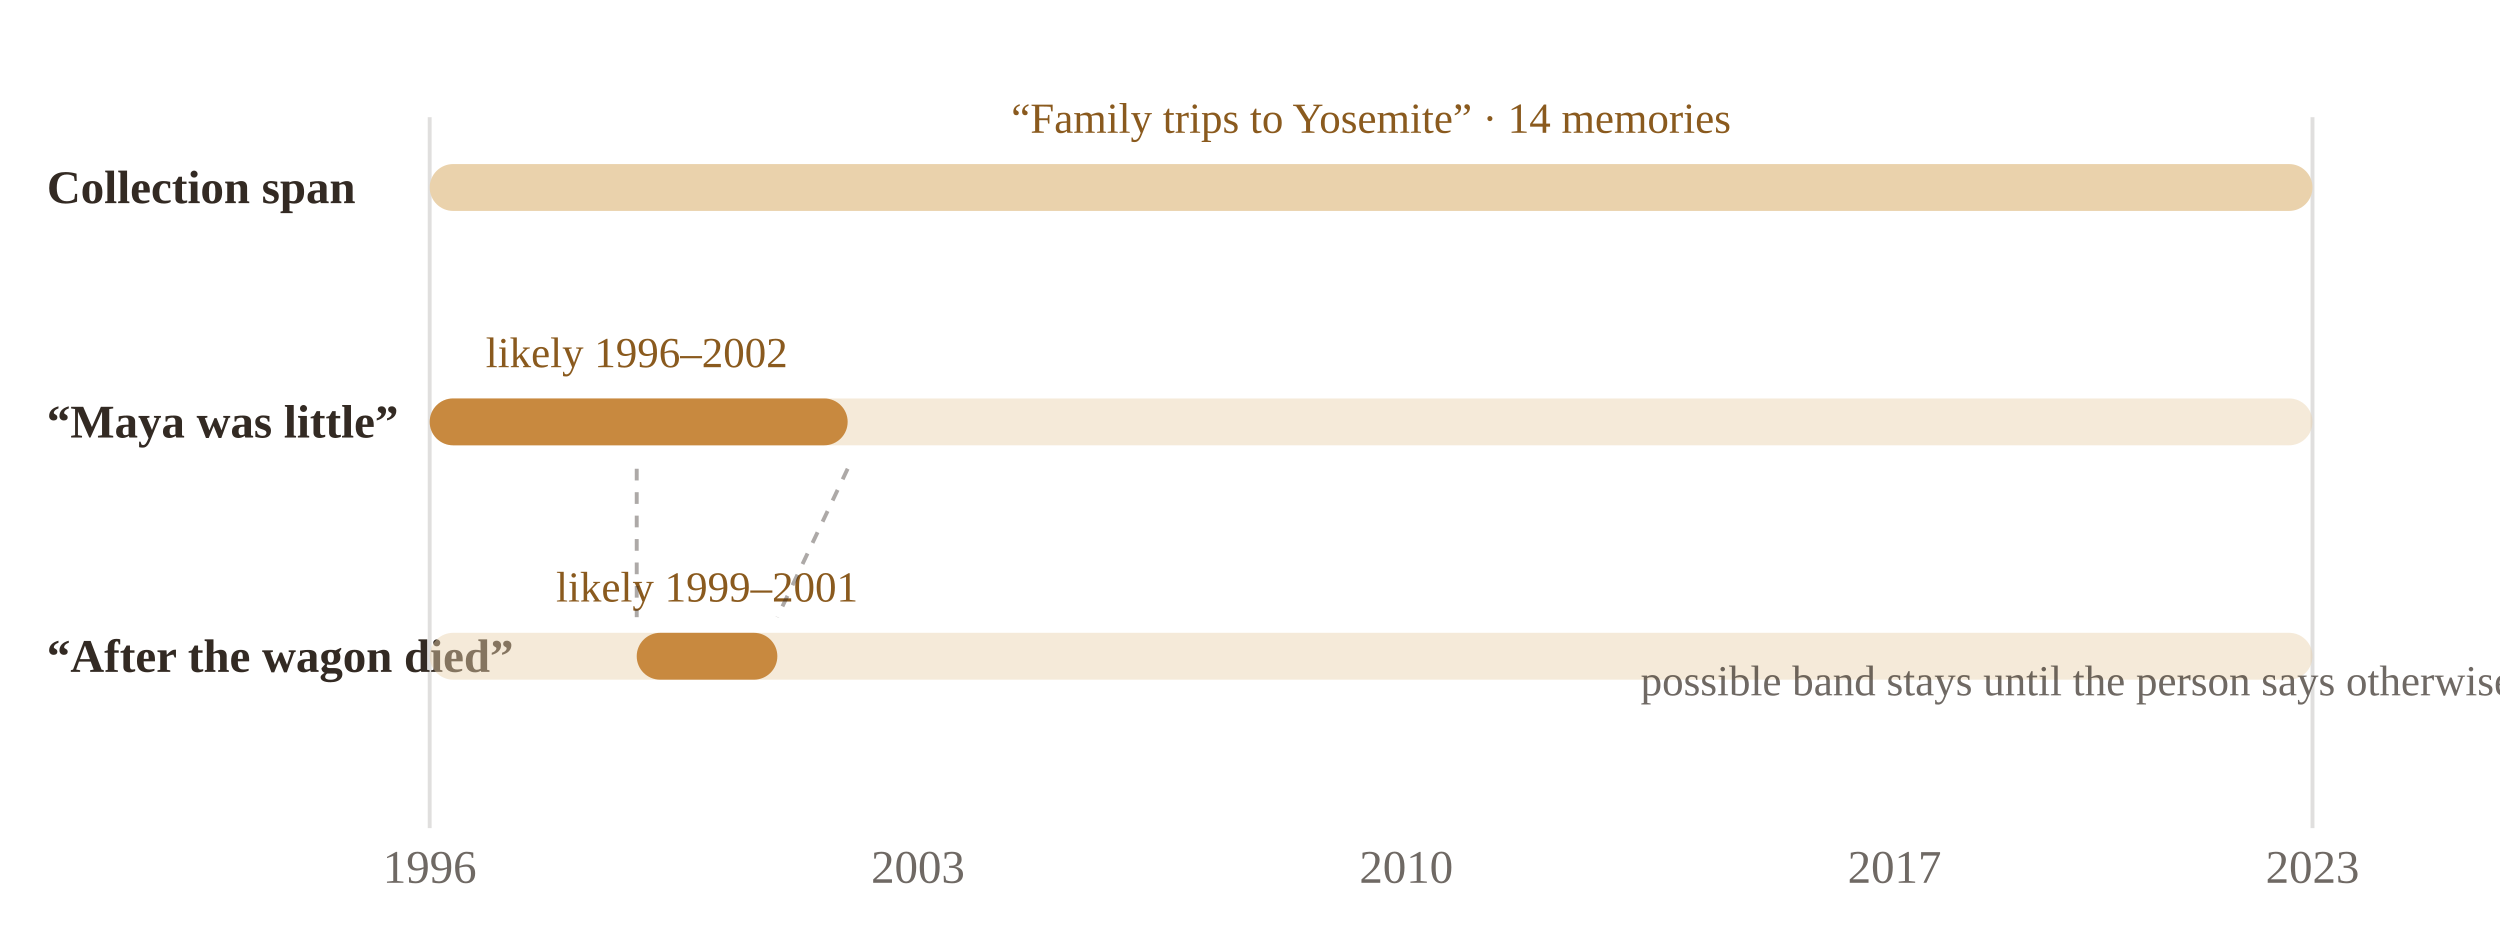
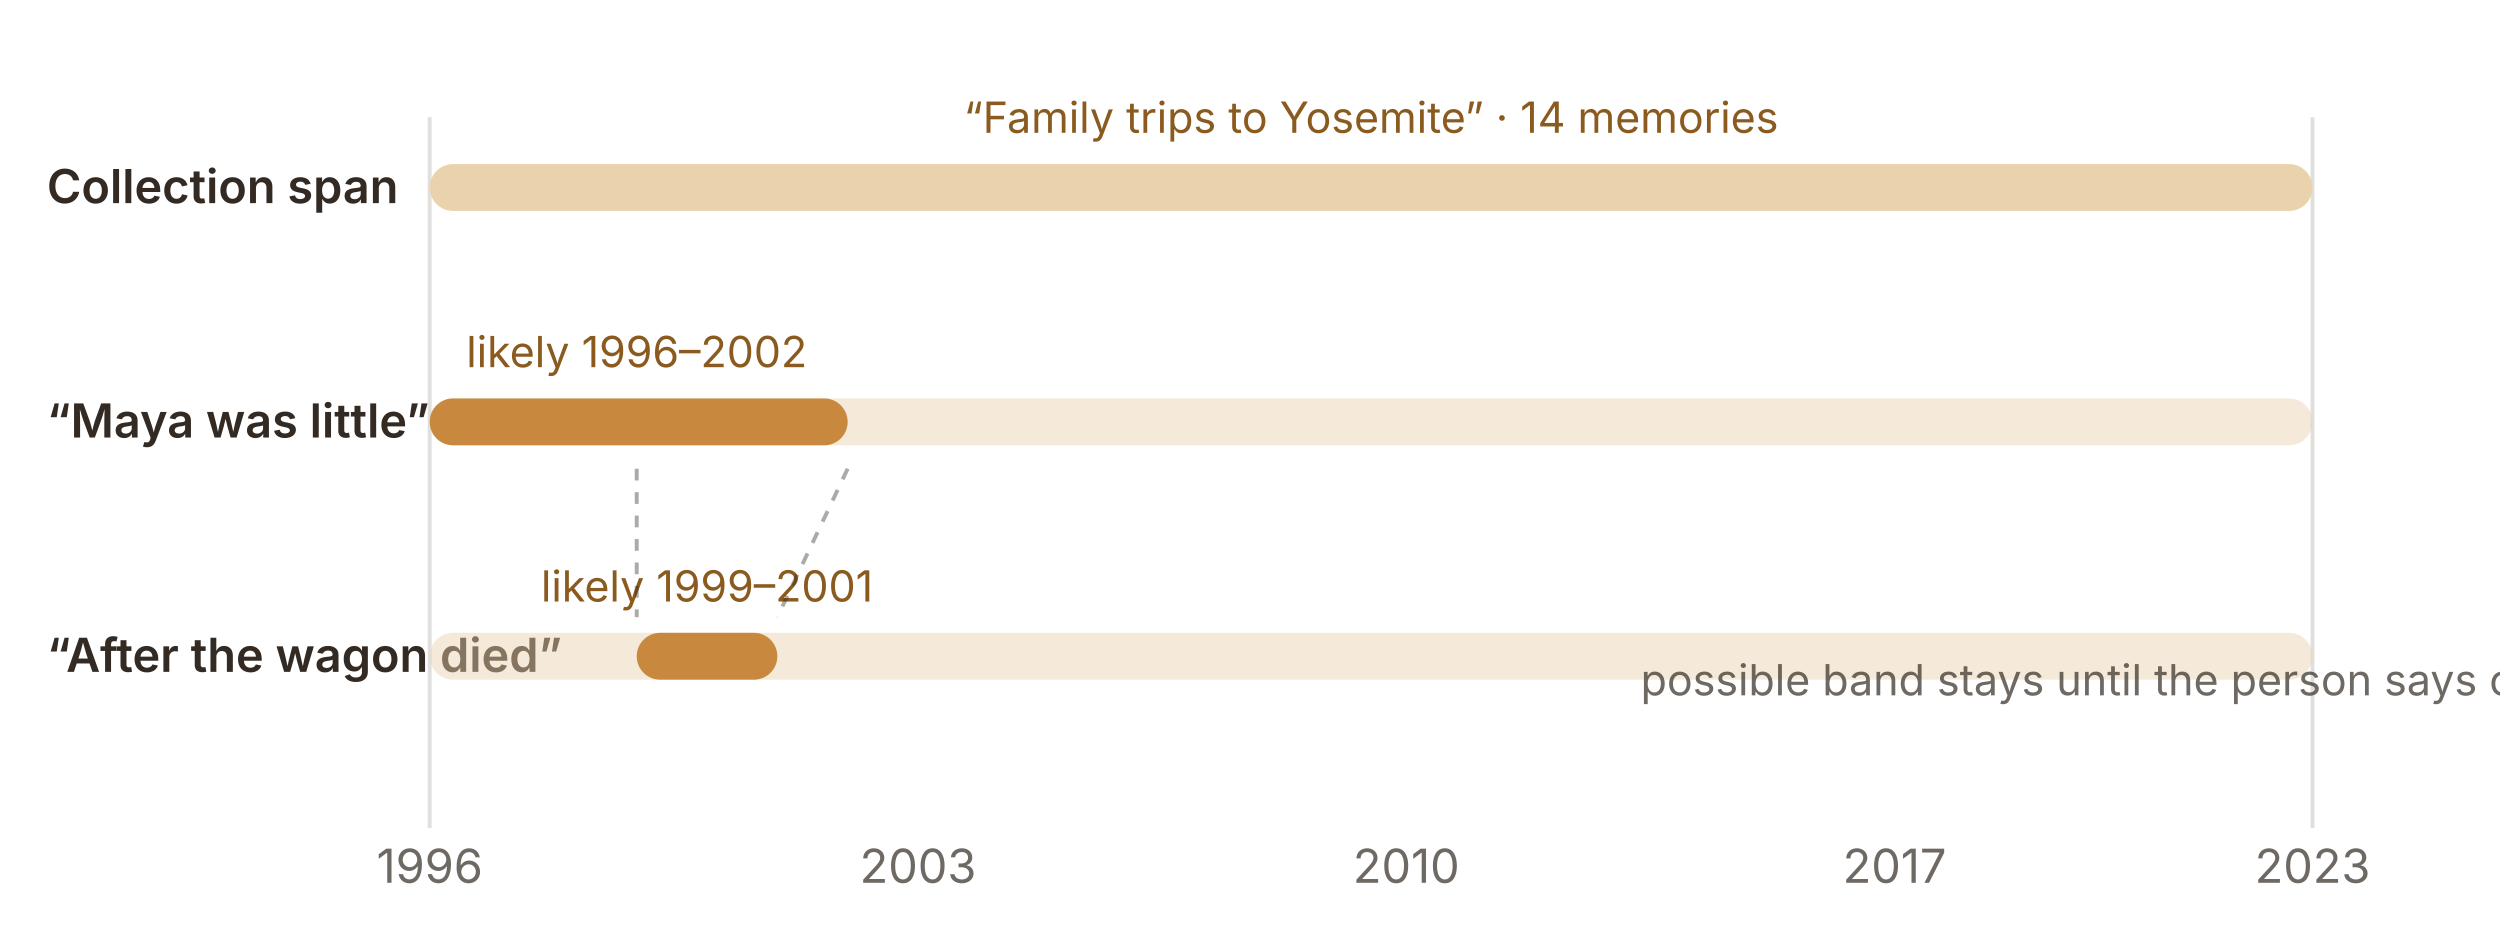
- <svg xmlns="http://www.w3.org/2000/svg" viewBox="0 0 640 240" role="img" aria-label="A memory's time range narrowing in three steps: a wide possible band from 1996 to 2023, narrowed to 1996 to 2002 by 'Maya was little', then to 1999 to 2001 by 'after the station wagon died'.">
+ <svg xmlns="http://www.w3.org/2000/svg" width="640" height="240" font-family="Inter, system-ui, sans-serif" viewBox="0 0 640 240" role="img" aria-label="A memory's time range narrowing in three steps: a wide possible band from 1996 to 2023, narrowed to 1996 to 2002 by 'Maya was little', then to 1999 to 2001 by 'after the station wagon died'.">
  <g font-size="12" fill="#332A23" fill-opacity=".7">
    <text x="110" y="226" text-anchor="middle">1996</text>
    <text x="235" y="226" text-anchor="middle">2003</text>
    <text x="360" y="226" text-anchor="middle">2010</text>
    <text x="485" y="226" text-anchor="middle">2017</text>
    <text x="592" y="226" text-anchor="middle">2023</text>
  </g>
  <line x1="110" y1="30" x2="110" y2="212" stroke="#332A23" stroke-opacity=".15" />
  <line x1="592" y1="30" x2="592" y2="212" stroke="#332A23" stroke-opacity=".15" />
  <text x="12" y="52" font-size="12" font-weight="600" fill="#332A23">Collection span</text>
  <rect x="110" y="42" width="482" height="12" rx="6" fill="#EAD2AC" />
  <text x="351" y="34" text-anchor="middle" font-size="11" fill="#8A5A1E">“Family trips to Yosemite” · 14 memories</text>
  <text x="12" y="112" font-size="12" font-weight="600" fill="#332A23">“Maya was little”</text>
  <rect x="110" y="102" width="482" height="12" rx="6" fill="#EAD2AC" fill-opacity=".45" />
  <rect x="110" y="102" width="107" height="12" rx="6" fill="#C8893F" />
  <text x="163" y="94" text-anchor="middle" font-size="11" fill="#8A5A1E">likely 1996–2002</text>
  <text x="12" y="172" font-size="12" font-weight="600" fill="#332A23">“After the wagon died”</text>
  <rect x="110" y="162" width="482" height="12" rx="6" fill="#EAD2AC" fill-opacity=".45" />
  <rect x="163" y="162" width="36" height="12" rx="6" fill="#C8893F" />
  <text x="181" y="154" text-anchor="middle" font-size="11" fill="#8A5A1E">likely 1999–2001</text>
  <path d="M163 120 L163 158" stroke="#332A23" stroke-opacity=".4" stroke-dasharray="3 3" />
  <path d="M217 120 L199 158" stroke="#332A23" stroke-opacity=".4" stroke-dasharray="3 3" />
  <text x="420" y="178" font-size="11" fill="#332A23" fill-opacity=".7">possible band stays until the person says otherwise</text>
</svg>
